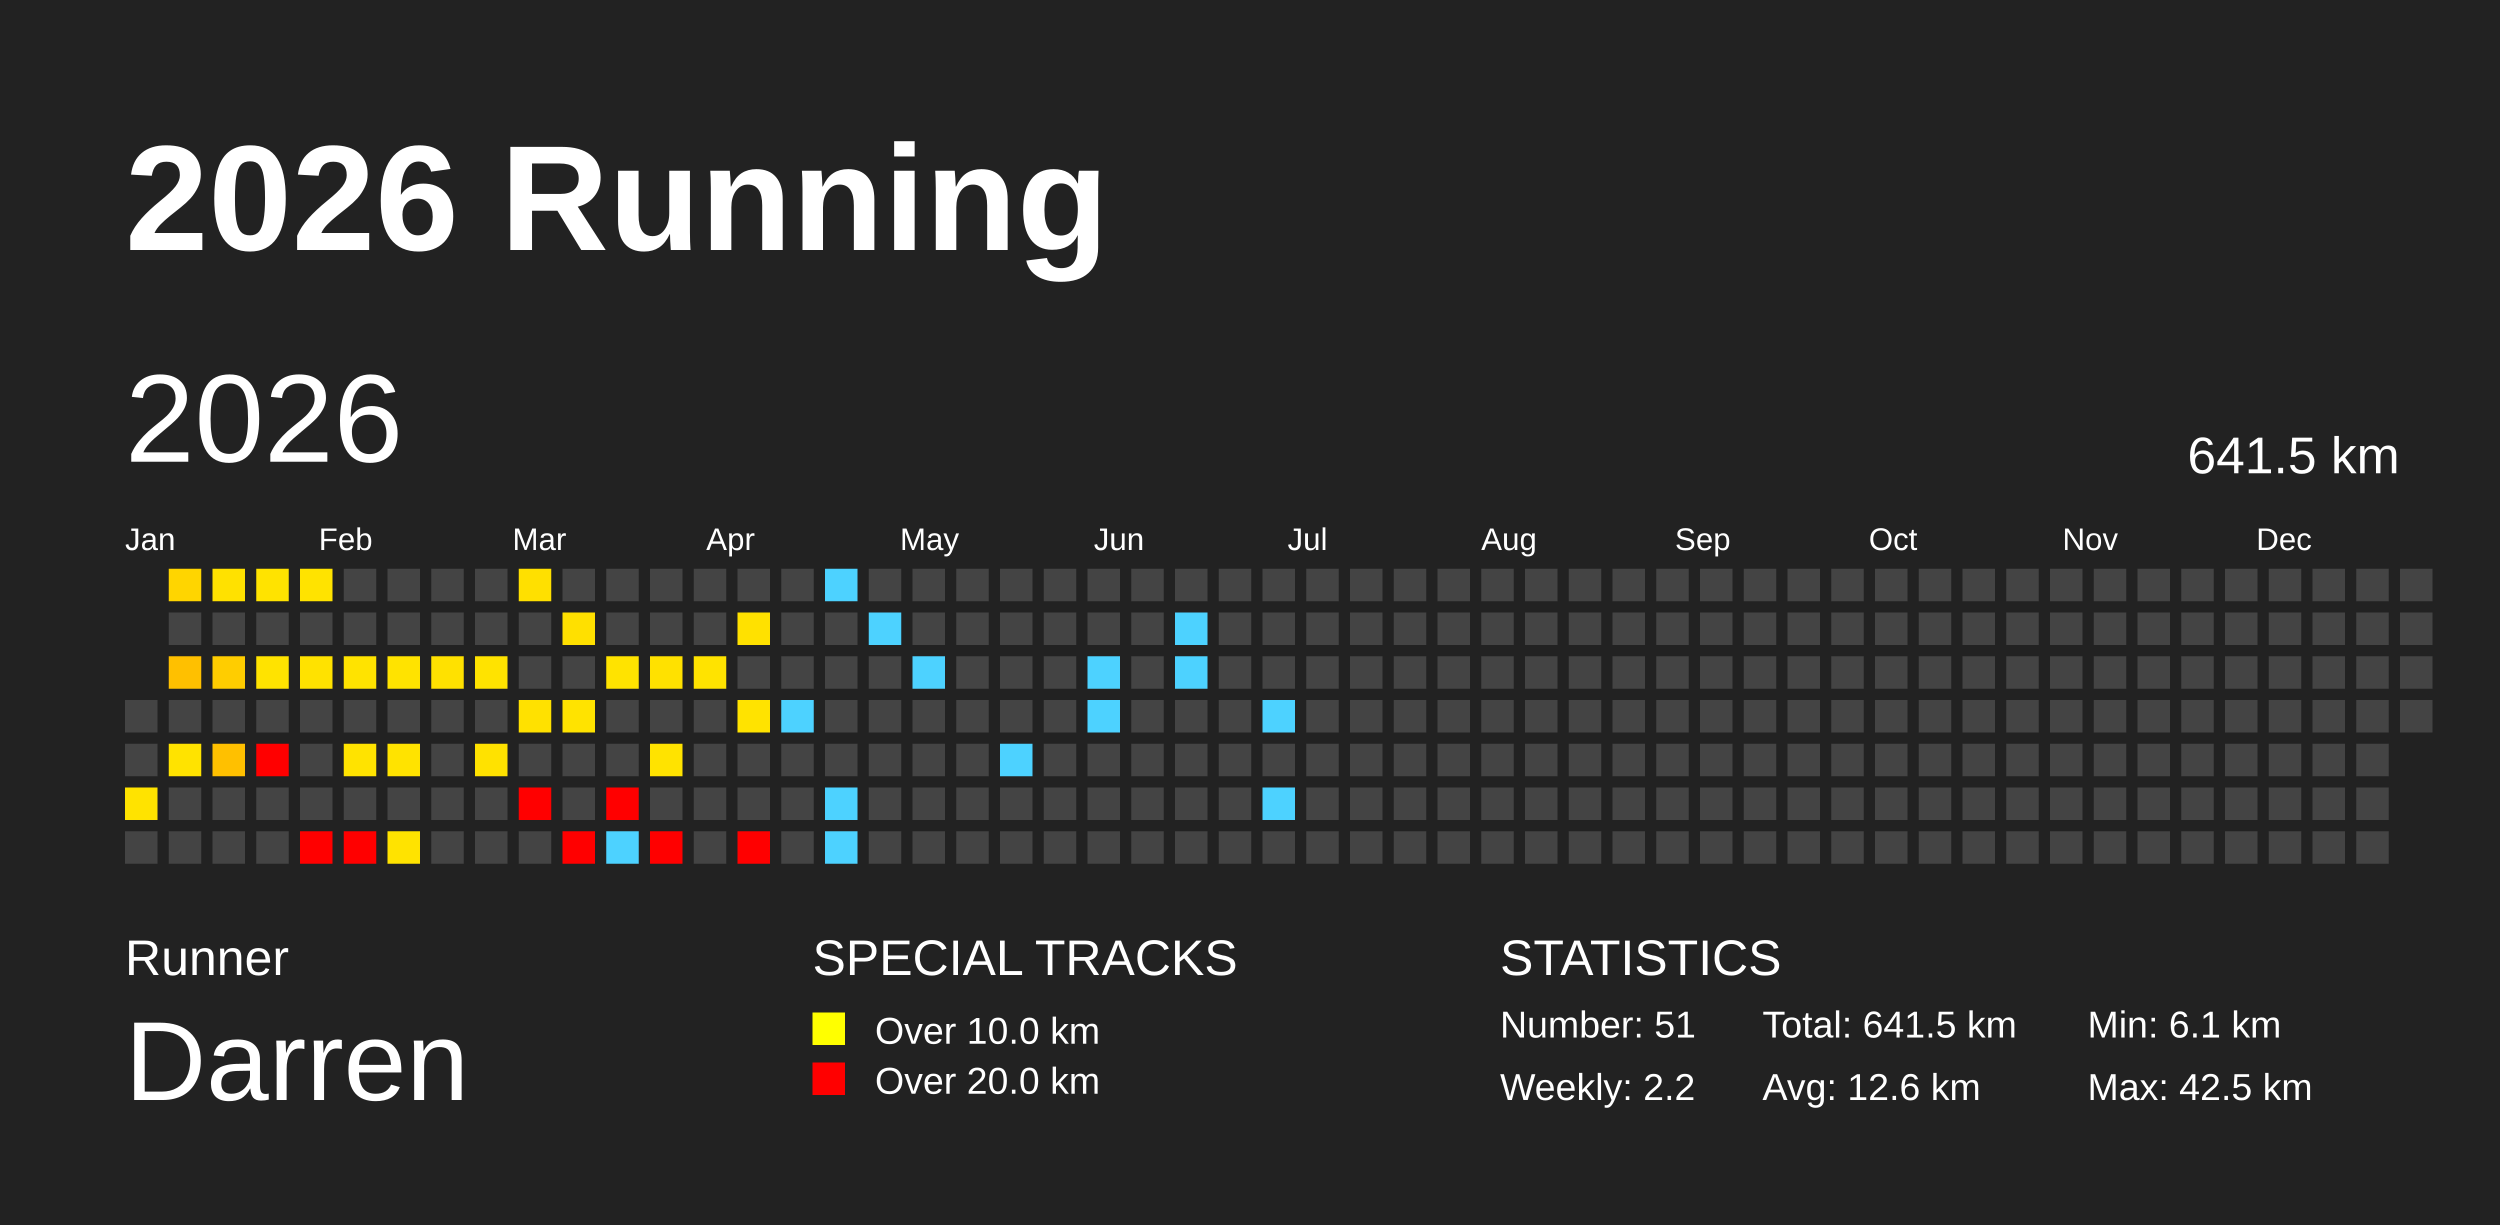
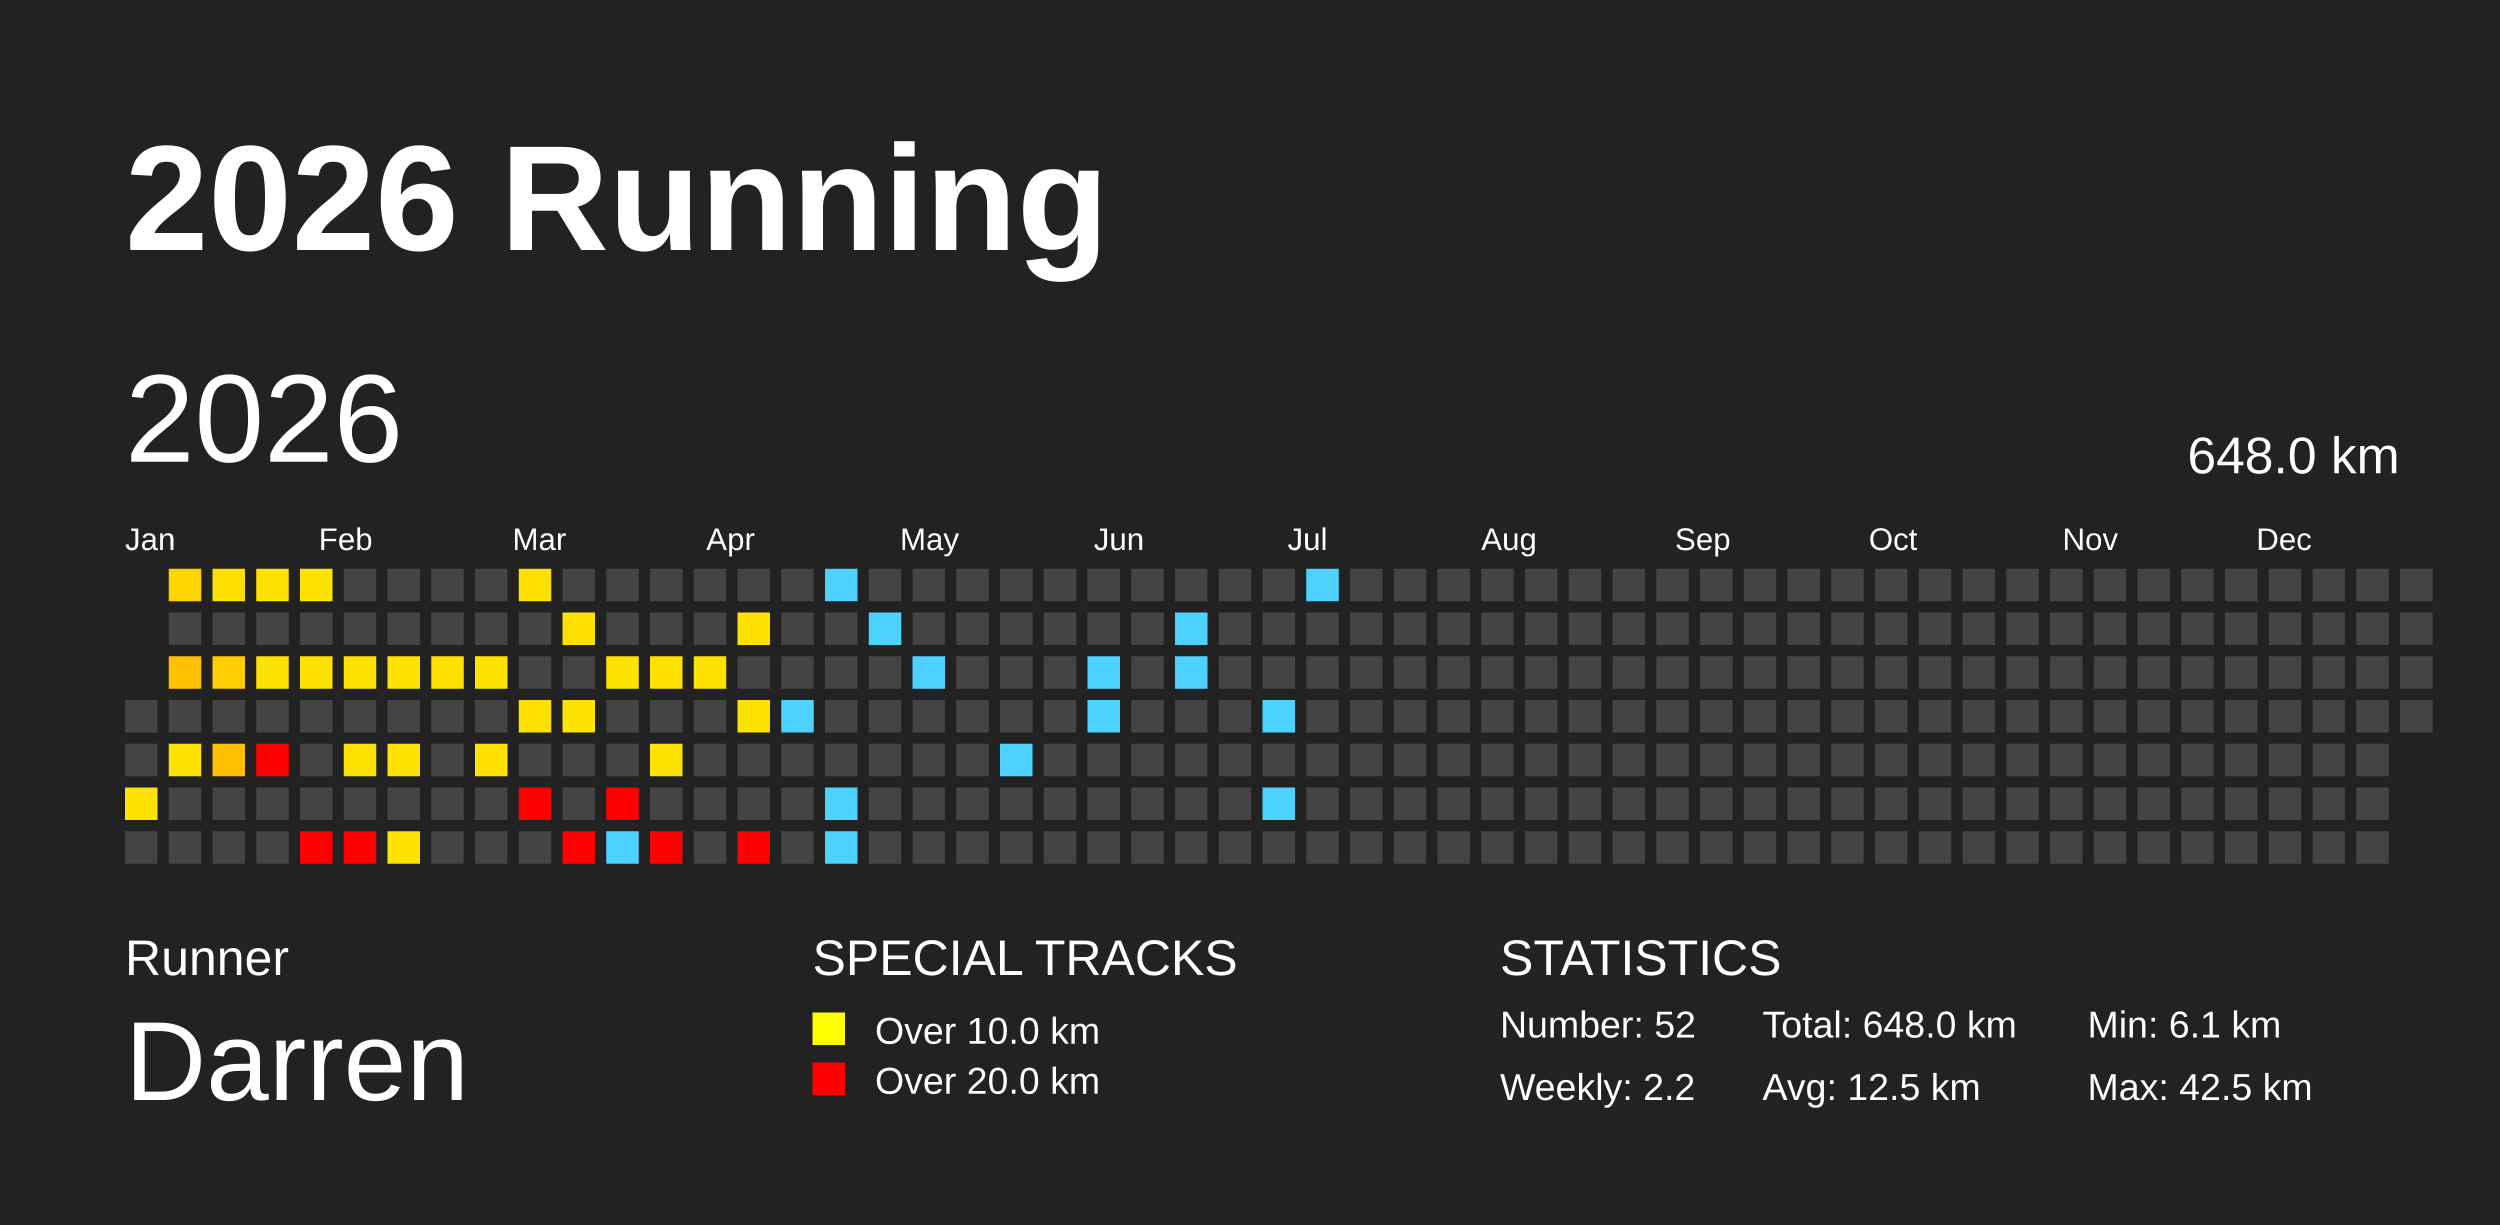
<svg xmlns="http://www.w3.org/2000/svg" baseProfile="full" height="98mm" version="1.1" viewBox="0,0,200,98" width="200mm">
  <defs />
  <rect fill="#222222" height="98" width="200" x="0" y="0" />
  <text fill="#FFFFFF" style="font-size:12px; font-family:Arial; font-weight:bold;" x="10" y="20">2026 Running</text>
  <text fill="#FFFFFF" style="font-size:4px; font-family:Arial" x="10" y="78">Runner</text>
  <text fill="#FFFFFF" style="font-size:9px; font-family:Arial" x="10" y="88">Darren</text>
  <text fill="#FFFFFF" style="font-size:4px; font-family:Arial" x="65" y="78">SPECIAL TRACKS</text>
  <rect fill="yellow" height="2.6" width="2.6" x="65" y="81" />
  <text fill="#FFFFFF" style="font-size:3px; font-family:Arial" x="70" y="83.5">Over 10.0 km</text>
  <rect fill="red" height="2.6" width="2.6" x="65" y="85" />
  <text fill="#FFFFFF" style="font-size:3px; font-family:Arial" x="70" y="87.5">Over 20.0 km</text>
  <text fill="#FFFFFF" style="font-size:4px; font-family:Arial" x="120" y="78">STATISTICS</text>
-   <text fill="#FFFFFF" style="font-size:3px; font-family:Arial" x="120" y="83">Number: 51</text>
+   <text fill="#FFFFFF" style="font-size:3px; font-family:Arial" x="120" y="83">Number: 52</text>
  <text fill="#FFFFFF" style="font-size:3px; font-family:Arial" x="120" y="88">Weekly: 2.2</text>
-   <text fill="#FFFFFF" style="font-size:3px; font-family:Arial" x="141" y="83">Total: 641.5 km</text>
-   <text fill="#FFFFFF" style="font-size:3px; font-family:Arial" x="141" y="88">Avg: 12.6 km</text>
+   <text fill="#FFFFFF" style="font-size:3px; font-family:Arial" x="141" y="83">Total: 648.0 km</text>
+   <text fill="#FFFFFF" style="font-size:3px; font-family:Arial" x="141" y="88">Avg: 12.5 km</text>
  <text fill="#FFFFFF" style="font-size:3px; font-family:Arial" x="167" y="83">Min: 6.1 km</text>
  <text fill="#FFFFFF" style="font-size:3px; font-family:Arial" x="167" y="88">Max: 42.5 km</text>
  <text dominant-baseline="hanging" fill="#FFFFFF" style="font-size:10.0px; font-family:Arial;" x="10" y="30">2026</text>
-   <text dominant-baseline="hanging" fill="#FFFFFF" style="font-size:4.125px; font-family:Arial;" x="175" y="35">641.5 km</text>
+   <text dominant-baseline="hanging" fill="#FFFFFF" style="font-size:4.125px; font-family:Arial;" x="175" y="35">648.0 km</text>
  <text fill="#FFFFFF" style="font-size:2.5px; font-family:Arial" x="10.0" y="44">Jan</text>
  <text fill="#FFFFFF" style="font-size:2.5px; font-family:Arial" x="25.5" y="44">Feb</text>
  <text fill="#FFFFFF" style="font-size:2.5px; font-family:Arial" x="41.0" y="44">Mar</text>
  <text fill="#FFFFFF" style="font-size:2.5px; font-family:Arial" x="56.5" y="44">Apr</text>
  <text fill="#FFFFFF" style="font-size:2.5px; font-family:Arial" x="72.0" y="44">May</text>
  <text fill="#FFFFFF" style="font-size:2.5px; font-family:Arial" x="87.5" y="44">Jun</text>
  <text fill="#FFFFFF" style="font-size:2.5px; font-family:Arial" x="103.0" y="44">Jul</text>
  <text fill="#FFFFFF" style="font-size:2.5px; font-family:Arial" x="118.5" y="44">Aug</text>
  <text fill="#FFFFFF" style="font-size:2.5px; font-family:Arial" x="134.0" y="44">Sep</text>
  <text fill="#FFFFFF" style="font-size:2.5px; font-family:Arial" x="149.5" y="44">Oct</text>
  <text fill="#FFFFFF" style="font-size:2.5px; font-family:Arial" x="165.0" y="44">Nov</text>
  <text fill="#FFFFFF" style="font-size:2.5px; font-family:Arial" x="180.5" y="44">Dec</text>
  <rect fill="#444444" height="2.6" width="2.6" x="10.0" y="56.0" />
  <rect fill="#444444" height="2.6" width="2.6" x="10.0" y="59.5" />
  <rect fill="#ffe300" height="2.6" width="2.6" x="10.0" y="63.0" />
  <rect fill="#444444" height="2.6" width="2.6" x="10.0" y="66.5" />
  <rect fill="#ffd500" height="2.6" width="2.6" x="13.5" y="45.5" />
  <rect fill="#444444" height="2.6" width="2.6" x="13.5" y="49.0" />
  <rect fill="#ffc000" height="2.6" width="2.6" x="13.5" y="52.5" />
  <rect fill="#444444" height="2.6" width="2.6" x="13.5" y="56.0" />
  <rect fill="#ffe300" height="2.6" width="2.6" x="13.5" y="59.5" />
  <rect fill="#444444" height="2.6" width="2.6" x="13.5" y="63.0" />
  <rect fill="#444444" height="2.6" width="2.6" x="13.5" y="66.5" />
  <rect fill="#ffe100" height="2.6" width="2.6" x="17.0" y="45.5" />
  <rect fill="#444444" height="2.6" width="2.6" x="17.0" y="49.0" />
  <rect fill="#ffcd00" height="2.6" width="2.6" x="17.0" y="52.5" />
  <rect fill="#444444" height="2.6" width="2.6" x="17.0" y="56.0" />
  <rect fill="#ffc000" height="2.6" width="2.6" x="17.0" y="59.5" />
  <rect fill="#444444" height="2.6" width="2.6" x="17.0" y="63.0" />
  <rect fill="#444444" height="2.6" width="2.6" x="17.0" y="66.5" />
  <rect fill="#ffe300" height="2.6" width="2.6" x="20.5" y="45.5" />
  <rect fill="#444444" height="2.6" width="2.6" x="20.5" y="49.0" />
  <rect fill="#ffe300" height="2.6" width="2.6" x="20.5" y="52.5" />
  <rect fill="#444444" height="2.6" width="2.6" x="20.5" y="56.0" />
  <rect fill="red" height="2.6" width="2.6" x="20.5" y="59.5" />
  <rect fill="#444444" height="2.6" width="2.6" x="20.5" y="63.0" />
  <rect fill="#444444" height="2.6" width="2.6" x="20.5" y="66.5" />
  <rect fill="#ffe300" height="2.6" width="2.6" x="24.0" y="45.5" />
  <rect fill="#444444" height="2.6" width="2.6" x="24.0" y="49.0" />
  <rect fill="#ffe200" height="2.6" width="2.6" x="24.0" y="52.5" />
  <rect fill="#444444" height="2.6" width="2.6" x="24.0" y="56.0" />
  <rect fill="#444444" height="2.6" width="2.6" x="24.0" y="59.5" />
  <rect fill="#444444" height="2.6" width="2.6" x="24.0" y="63.0" />
  <rect fill="red" height="2.6" width="2.6" x="24.0" y="66.5" />
  <rect fill="#444444" height="2.6" width="2.6" x="27.5" y="45.5" />
  <rect fill="#444444" height="2.6" width="2.6" x="27.5" y="49.0" />
  <rect fill="#ffe300" height="2.6" width="2.6" x="27.5" y="52.5" />
  <rect fill="#444444" height="2.6" width="2.6" x="27.5" y="56.0" />
  <rect fill="#ffe300" height="2.6" width="2.6" x="27.5" y="59.5" />
  <rect fill="#444444" height="2.6" width="2.6" x="27.5" y="63.0" />
  <rect fill="red" height="2.6" width="2.6" x="27.5" y="66.5" />
  <rect fill="#444444" height="2.6" width="2.6" x="31.0" y="45.5" />
  <rect fill="#444444" height="2.6" width="2.6" x="31.0" y="49.0" />
  <rect fill="#ffe300" height="2.6" width="2.6" x="31.0" y="52.5" />
  <rect fill="#444444" height="2.6" width="2.6" x="31.0" y="56.0" />
  <rect fill="#ffe300" height="2.6" width="2.6" x="31.0" y="59.5" />
  <rect fill="#444444" height="2.6" width="2.6" x="31.0" y="63.0" />
  <rect fill="#ffe300" height="2.6" width="2.6" x="31.0" y="66.5" />
  <rect fill="#444444" height="2.6" width="2.6" x="34.5" y="45.5" />
  <rect fill="#444444" height="2.6" width="2.6" x="34.5" y="49.0" />
  <rect fill="#ffe100" height="2.6" width="2.6" x="34.5" y="52.5" />
  <rect fill="#444444" height="2.6" width="2.6" x="34.5" y="56.0" />
  <rect fill="#444444" height="2.6" width="2.6" x="34.5" y="59.5" />
  <rect fill="#444444" height="2.6" width="2.6" x="34.5" y="63.0" />
  <rect fill="#444444" height="2.6" width="2.6" x="34.5" y="66.5" />
  <rect fill="#444444" height="2.6" width="2.6" x="38.0" y="45.5" />
  <rect fill="#444444" height="2.6" width="2.6" x="38.0" y="49.0" />
  <rect fill="#ffe300" height="2.6" width="2.6" x="38.0" y="52.5" />
  <rect fill="#444444" height="2.6" width="2.6" x="38.0" y="56.0" />
  <rect fill="#ffe200" height="2.6" width="2.6" x="38.0" y="59.5" />
  <rect fill="#444444" height="2.6" width="2.6" x="38.0" y="63.0" />
  <rect fill="#444444" height="2.6" width="2.6" x="38.0" y="66.5" />
  <rect fill="#ffe000" height="2.6" width="2.6" x="41.5" y="45.5" />
  <rect fill="#444444" height="2.6" width="2.6" x="41.5" y="49.0" />
  <rect fill="#444444" height="2.6" width="2.6" x="41.5" y="52.5" />
  <rect fill="#ffe100" height="2.6" width="2.6" x="41.5" y="56.0" />
  <rect fill="#444444" height="2.6" width="2.6" x="41.5" y="59.5" />
  <rect fill="red" height="2.6" width="2.6" x="41.5" y="63.0" />
  <rect fill="#444444" height="2.6" width="2.6" x="41.5" y="66.5" />
  <rect fill="#444444" height="2.6" width="2.6" x="45.0" y="45.5" />
  <rect fill="#ffe000" height="2.6" width="2.6" x="45.0" y="49.0" />
  <rect fill="#444444" height="2.6" width="2.6" x="45.0" y="52.5" />
  <rect fill="#ffe300" height="2.6" width="2.6" x="45.0" y="56.0" />
  <rect fill="#444444" height="2.6" width="2.6" x="45.0" y="59.5" />
  <rect fill="#444444" height="2.6" width="2.6" x="45.0" y="63.0" />
  <rect fill="red" height="2.6" width="2.6" x="45.0" y="66.5" />
  <rect fill="#444444" height="2.6" width="2.6" x="48.5" y="45.5" />
  <rect fill="#444444" height="2.6" width="2.6" x="48.5" y="49.0" />
  <rect fill="#ffe300" height="2.6" width="2.6" x="48.5" y="52.5" />
  <rect fill="#444444" height="2.6" width="2.6" x="48.5" y="56.0" />
  <rect fill="#444444" height="2.6" width="2.6" x="48.5" y="59.5" />
  <rect fill="red" height="2.6" width="2.6" x="48.5" y="63.0" />
  <rect fill="#4dd2ff" height="2.6" width="2.6" x="48.5" y="66.5" />
  <rect fill="#444444" height="2.6" width="2.6" x="52.0" y="45.5" />
  <rect fill="#444444" height="2.6" width="2.6" x="52.0" y="49.0" />
  <rect fill="#ffe100" height="2.6" width="2.6" x="52.0" y="52.5" />
  <rect fill="#444444" height="2.6" width="2.6" x="52.0" y="56.0" />
  <rect fill="#ffe300" height="2.6" width="2.6" x="52.0" y="59.5" />
  <rect fill="#444444" height="2.6" width="2.6" x="52.0" y="63.0" />
  <rect fill="red" height="2.6" width="2.6" x="52.0" y="66.5" />
  <rect fill="#444444" height="2.6" width="2.6" x="55.5" y="45.5" />
  <rect fill="#444444" height="2.6" width="2.6" x="55.5" y="49.0" />
  <rect fill="#ffe300" height="2.6" width="2.6" x="55.5" y="52.5" />
  <rect fill="#444444" height="2.6" width="2.6" x="55.5" y="56.0" />
  <rect fill="#444444" height="2.6" width="2.6" x="55.5" y="59.5" />
  <rect fill="#444444" height="2.6" width="2.6" x="55.5" y="63.0" />
  <rect fill="#444444" height="2.6" width="2.6" x="55.5" y="66.5" />
  <rect fill="#444444" height="2.6" width="2.6" x="59.0" y="45.5" />
  <rect fill="#ffe100" height="2.6" width="2.6" x="59.0" y="49.0" />
  <rect fill="#444444" height="2.6" width="2.6" x="59.0" y="52.5" />
  <rect fill="#ffe300" height="2.6" width="2.6" x="59.0" y="56.0" />
  <rect fill="#444444" height="2.6" width="2.6" x="59.0" y="59.5" />
  <rect fill="#444444" height="2.6" width="2.6" x="59.0" y="63.0" />
  <rect fill="red" height="2.6" width="2.6" x="59.0" y="66.5" />
  <rect fill="#444444" height="2.6" width="2.6" x="62.5" y="45.5" />
  <rect fill="#444444" height="2.6" width="2.6" x="62.5" y="49.0" />
  <rect fill="#444444" height="2.6" width="2.6" x="62.5" y="52.5" />
  <rect fill="#4dd2ff" height="2.6" width="2.6" x="62.5" y="56.0" />
  <rect fill="#444444" height="2.6" width="2.6" x="62.5" y="59.5" />
  <rect fill="#444444" height="2.6" width="2.6" x="62.5" y="63.0" />
  <rect fill="#444444" height="2.6" width="2.6" x="62.5" y="66.5" />
  <rect fill="#4dd2ff" height="2.6" width="2.6" x="66.0" y="45.5" />
  <rect fill="#444444" height="2.6" width="2.6" x="66.0" y="49.0" />
  <rect fill="#444444" height="2.6" width="2.6" x="66.0" y="52.5" />
  <rect fill="#444444" height="2.6" width="2.6" x="66.0" y="56.0" />
  <rect fill="#444444" height="2.6" width="2.6" x="66.0" y="59.5" />
  <rect fill="#4dd2ff" height="2.6" width="2.6" x="66.0" y="63.0" />
  <rect fill="#4dd2ff" height="2.6" width="2.6" x="66.0" y="66.5" />
  <rect fill="#444444" height="2.6" width="2.6" x="69.5" y="45.5" />
  <rect fill="#4dd2ff" height="2.6" width="2.6" x="69.5" y="49.0" />
  <rect fill="#444444" height="2.6" width="2.6" x="69.5" y="52.5" />
  <rect fill="#444444" height="2.6" width="2.6" x="69.5" y="56.0" />
  <rect fill="#444444" height="2.6" width="2.6" x="69.5" y="59.5" />
  <rect fill="#444444" height="2.6" width="2.6" x="69.5" y="63.0" />
  <rect fill="#444444" height="2.6" width="2.6" x="69.5" y="66.5" />
  <rect fill="#444444" height="2.6" width="2.6" x="73.0" y="45.5" />
  <rect fill="#444444" height="2.6" width="2.6" x="73.0" y="49.0" />
  <rect fill="#4dd2ff" height="2.6" width="2.6" x="73.0" y="52.5" />
  <rect fill="#444444" height="2.6" width="2.6" x="73.0" y="56.0" />
  <rect fill="#444444" height="2.6" width="2.6" x="73.0" y="59.5" />
  <rect fill="#444444" height="2.6" width="2.6" x="73.0" y="63.0" />
  <rect fill="#444444" height="2.6" width="2.6" x="73.0" y="66.5" />
  <rect fill="#444444" height="2.6" width="2.6" x="76.5" y="45.5" />
  <rect fill="#444444" height="2.6" width="2.6" x="76.5" y="49.0" />
  <rect fill="#444444" height="2.6" width="2.6" x="76.5" y="52.5" />
  <rect fill="#444444" height="2.6" width="2.6" x="76.5" y="56.0" />
  <rect fill="#444444" height="2.6" width="2.6" x="76.5" y="59.5" />
  <rect fill="#444444" height="2.6" width="2.6" x="76.5" y="63.0" />
  <rect fill="#444444" height="2.6" width="2.6" x="76.5" y="66.5" />
  <rect fill="#444444" height="2.6" width="2.6" x="80.0" y="45.5" />
  <rect fill="#444444" height="2.6" width="2.6" x="80.0" y="49.0" />
  <rect fill="#444444" height="2.6" width="2.6" x="80.0" y="52.5" />
  <rect fill="#444444" height="2.6" width="2.6" x="80.0" y="56.0" />
  <rect fill="#4dd2ff" height="2.6" width="2.6" x="80.0" y="59.5" />
  <rect fill="#444444" height="2.6" width="2.6" x="80.0" y="63.0" />
  <rect fill="#444444" height="2.6" width="2.6" x="80.0" y="66.5" />
  <rect fill="#444444" height="2.6" width="2.6" x="83.5" y="45.5" />
  <rect fill="#444444" height="2.6" width="2.6" x="83.5" y="49.0" />
  <rect fill="#444444" height="2.6" width="2.6" x="83.5" y="52.5" />
  <rect fill="#444444" height="2.6" width="2.6" x="83.5" y="56.0" />
  <rect fill="#444444" height="2.6" width="2.6" x="83.5" y="59.5" />
  <rect fill="#444444" height="2.6" width="2.6" x="83.5" y="63.0" />
  <rect fill="#444444" height="2.6" width="2.6" x="83.5" y="66.5" />
  <rect fill="#444444" height="2.6" width="2.6" x="87.0" y="45.5" />
  <rect fill="#444444" height="2.6" width="2.6" x="87.0" y="49.0" />
  <rect fill="#4dd2ff" height="2.6" width="2.6" x="87.0" y="52.5" />
  <rect fill="#4dd2ff" height="2.6" width="2.6" x="87.0" y="56.0" />
  <rect fill="#444444" height="2.6" width="2.6" x="87.0" y="59.5" />
  <rect fill="#444444" height="2.6" width="2.6" x="87.0" y="63.0" />
  <rect fill="#444444" height="2.6" width="2.6" x="87.0" y="66.5" />
  <rect fill="#444444" height="2.6" width="2.6" x="90.5" y="45.5" />
  <rect fill="#444444" height="2.6" width="2.6" x="90.5" y="49.0" />
  <rect fill="#444444" height="2.6" width="2.6" x="90.5" y="52.5" />
  <rect fill="#444444" height="2.6" width="2.6" x="90.5" y="56.0" />
  <rect fill="#444444" height="2.6" width="2.6" x="90.5" y="59.5" />
  <rect fill="#444444" height="2.6" width="2.6" x="90.5" y="63.0" />
  <rect fill="#444444" height="2.6" width="2.6" x="90.5" y="66.5" />
  <rect fill="#444444" height="2.6" width="2.6" x="94.0" y="45.5" />
  <rect fill="#4dd2ff" height="2.6" width="2.6" x="94.0" y="49.0" />
  <rect fill="#4dd2ff" height="2.6" width="2.6" x="94.0" y="52.5" />
  <rect fill="#444444" height="2.6" width="2.6" x="94.0" y="56.0" />
  <rect fill="#444444" height="2.6" width="2.6" x="94.0" y="59.5" />
  <rect fill="#444444" height="2.6" width="2.6" x="94.0" y="63.0" />
  <rect fill="#444444" height="2.6" width="2.6" x="94.0" y="66.5" />
  <rect fill="#444444" height="2.6" width="2.6" x="97.5" y="45.5" />
  <rect fill="#444444" height="2.6" width="2.6" x="97.5" y="49.0" />
  <rect fill="#444444" height="2.6" width="2.6" x="97.5" y="52.5" />
  <rect fill="#444444" height="2.6" width="2.6" x="97.5" y="56.0" />
  <rect fill="#444444" height="2.6" width="2.6" x="97.5" y="59.5" />
  <rect fill="#444444" height="2.6" width="2.6" x="97.5" y="63.0" />
  <rect fill="#444444" height="2.6" width="2.6" x="97.5" y="66.5" />
  <rect fill="#444444" height="2.6" width="2.6" x="101.0" y="45.5" />
  <rect fill="#444444" height="2.6" width="2.6" x="101.0" y="49.0" />
  <rect fill="#444444" height="2.6" width="2.6" x="101.0" y="52.5" />
  <rect fill="#4dd2ff" height="2.6" width="2.6" x="101.0" y="56.0" />
  <rect fill="#444444" height="2.6" width="2.6" x="101.0" y="59.5" />
  <rect fill="#4dd2ff" height="2.6" width="2.6" x="101.0" y="63.0" />
  <rect fill="#444444" height="2.6" width="2.6" x="101.0" y="66.5" />
-   <rect fill="#444444" height="2.6" width="2.6" x="104.5" y="45.5" />
+   <rect fill="#4dd2ff" height="2.6" width="2.6" x="104.5" y="45.5" />
  <rect fill="#444444" height="2.6" width="2.6" x="104.5" y="49.0" />
  <rect fill="#444444" height="2.6" width="2.6" x="104.5" y="52.5" />
  <rect fill="#444444" height="2.6" width="2.6" x="104.5" y="56.0" />
  <rect fill="#444444" height="2.6" width="2.6" x="104.5" y="59.5" />
  <rect fill="#444444" height="2.6" width="2.6" x="104.5" y="63.0" />
  <rect fill="#444444" height="2.6" width="2.6" x="104.5" y="66.5" />
  <rect fill="#444444" height="2.6" width="2.6" x="108.0" y="45.5" />
  <rect fill="#444444" height="2.6" width="2.6" x="108.0" y="49.0" />
  <rect fill="#444444" height="2.6" width="2.6" x="108.0" y="52.5" />
  <rect fill="#444444" height="2.6" width="2.6" x="108.0" y="56.0" />
  <rect fill="#444444" height="2.6" width="2.6" x="108.0" y="59.5" />
  <rect fill="#444444" height="2.6" width="2.6" x="108.0" y="63.0" />
  <rect fill="#444444" height="2.6" width="2.6" x="108.0" y="66.5" />
  <rect fill="#444444" height="2.6" width="2.6" x="111.5" y="45.5" />
  <rect fill="#444444" height="2.6" width="2.6" x="111.5" y="49.0" />
  <rect fill="#444444" height="2.6" width="2.6" x="111.5" y="52.5" />
  <rect fill="#444444" height="2.6" width="2.6" x="111.5" y="56.0" />
  <rect fill="#444444" height="2.6" width="2.6" x="111.5" y="59.5" />
  <rect fill="#444444" height="2.6" width="2.6" x="111.5" y="63.0" />
  <rect fill="#444444" height="2.6" width="2.6" x="111.5" y="66.5" />
  <rect fill="#444444" height="2.6" width="2.6" x="115.0" y="45.5" />
  <rect fill="#444444" height="2.6" width="2.6" x="115.0" y="49.0" />
  <rect fill="#444444" height="2.6" width="2.6" x="115.0" y="52.5" />
  <rect fill="#444444" height="2.6" width="2.6" x="115.0" y="56.0" />
  <rect fill="#444444" height="2.6" width="2.6" x="115.0" y="59.5" />
  <rect fill="#444444" height="2.6" width="2.6" x="115.0" y="63.0" />
  <rect fill="#444444" height="2.6" width="2.6" x="115.0" y="66.5" />
  <rect fill="#444444" height="2.6" width="2.6" x="118.5" y="45.5" />
  <rect fill="#444444" height="2.6" width="2.6" x="118.5" y="49.0" />
  <rect fill="#444444" height="2.6" width="2.6" x="118.5" y="52.5" />
  <rect fill="#444444" height="2.6" width="2.6" x="118.5" y="56.0" />
  <rect fill="#444444" height="2.6" width="2.6" x="118.5" y="59.5" />
  <rect fill="#444444" height="2.6" width="2.6" x="118.5" y="63.0" />
  <rect fill="#444444" height="2.6" width="2.6" x="118.5" y="66.5" />
  <rect fill="#444444" height="2.6" width="2.6" x="122.0" y="45.5" />
  <rect fill="#444444" height="2.6" width="2.6" x="122.0" y="49.0" />
  <rect fill="#444444" height="2.6" width="2.6" x="122.0" y="52.5" />
  <rect fill="#444444" height="2.6" width="2.6" x="122.0" y="56.0" />
  <rect fill="#444444" height="2.6" width="2.6" x="122.0" y="59.5" />
  <rect fill="#444444" height="2.6" width="2.6" x="122.0" y="63.0" />
  <rect fill="#444444" height="2.6" width="2.6" x="122.0" y="66.5" />
  <rect fill="#444444" height="2.6" width="2.6" x="125.5" y="45.5" />
  <rect fill="#444444" height="2.6" width="2.6" x="125.5" y="49.0" />
  <rect fill="#444444" height="2.6" width="2.6" x="125.5" y="52.5" />
  <rect fill="#444444" height="2.6" width="2.6" x="125.5" y="56.0" />
  <rect fill="#444444" height="2.6" width="2.6" x="125.5" y="59.5" />
  <rect fill="#444444" height="2.6" width="2.6" x="125.5" y="63.0" />
  <rect fill="#444444" height="2.6" width="2.6" x="125.5" y="66.5" />
  <rect fill="#444444" height="2.6" width="2.6" x="129.0" y="45.5" />
  <rect fill="#444444" height="2.6" width="2.6" x="129.0" y="49.0" />
  <rect fill="#444444" height="2.6" width="2.6" x="129.0" y="52.5" />
  <rect fill="#444444" height="2.6" width="2.6" x="129.0" y="56.0" />
  <rect fill="#444444" height="2.6" width="2.6" x="129.0" y="59.5" />
  <rect fill="#444444" height="2.6" width="2.6" x="129.0" y="63.0" />
  <rect fill="#444444" height="2.6" width="2.6" x="129.0" y="66.5" />
  <rect fill="#444444" height="2.6" width="2.6" x="132.5" y="45.5" />
  <rect fill="#444444" height="2.6" width="2.6" x="132.5" y="49.0" />
  <rect fill="#444444" height="2.6" width="2.6" x="132.5" y="52.5" />
  <rect fill="#444444" height="2.6" width="2.6" x="132.5" y="56.0" />
  <rect fill="#444444" height="2.6" width="2.6" x="132.5" y="59.5" />
  <rect fill="#444444" height="2.6" width="2.6" x="132.5" y="63.0" />
  <rect fill="#444444" height="2.6" width="2.6" x="132.5" y="66.5" />
  <rect fill="#444444" height="2.6" width="2.6" x="136.0" y="45.5" />
  <rect fill="#444444" height="2.6" width="2.6" x="136.0" y="49.0" />
  <rect fill="#444444" height="2.6" width="2.6" x="136.0" y="52.5" />
  <rect fill="#444444" height="2.6" width="2.6" x="136.0" y="56.0" />
  <rect fill="#444444" height="2.6" width="2.6" x="136.0" y="59.5" />
  <rect fill="#444444" height="2.6" width="2.6" x="136.0" y="63.0" />
  <rect fill="#444444" height="2.6" width="2.6" x="136.0" y="66.5" />
  <rect fill="#444444" height="2.6" width="2.6" x="139.5" y="45.5" />
  <rect fill="#444444" height="2.6" width="2.6" x="139.5" y="49.0" />
  <rect fill="#444444" height="2.6" width="2.6" x="139.5" y="52.5" />
  <rect fill="#444444" height="2.6" width="2.6" x="139.5" y="56.0" />
  <rect fill="#444444" height="2.6" width="2.6" x="139.5" y="59.5" />
  <rect fill="#444444" height="2.6" width="2.6" x="139.5" y="63.0" />
  <rect fill="#444444" height="2.6" width="2.6" x="139.5" y="66.5" />
  <rect fill="#444444" height="2.6" width="2.6" x="143.0" y="45.5" />
  <rect fill="#444444" height="2.6" width="2.6" x="143.0" y="49.0" />
  <rect fill="#444444" height="2.6" width="2.6" x="143.0" y="52.5" />
  <rect fill="#444444" height="2.6" width="2.6" x="143.0" y="56.0" />
  <rect fill="#444444" height="2.6" width="2.6" x="143.0" y="59.5" />
  <rect fill="#444444" height="2.6" width="2.6" x="143.0" y="63.0" />
  <rect fill="#444444" height="2.6" width="2.6" x="143.0" y="66.5" />
  <rect fill="#444444" height="2.6" width="2.6" x="146.5" y="45.5" />
  <rect fill="#444444" height="2.6" width="2.6" x="146.5" y="49.0" />
  <rect fill="#444444" height="2.6" width="2.6" x="146.5" y="52.5" />
  <rect fill="#444444" height="2.6" width="2.6" x="146.5" y="56.0" />
  <rect fill="#444444" height="2.6" width="2.6" x="146.5" y="59.5" />
  <rect fill="#444444" height="2.6" width="2.6" x="146.5" y="63.0" />
  <rect fill="#444444" height="2.6" width="2.6" x="146.5" y="66.5" />
  <rect fill="#444444" height="2.6" width="2.6" x="150.0" y="45.5" />
  <rect fill="#444444" height="2.6" width="2.6" x="150.0" y="49.0" />
  <rect fill="#444444" height="2.6" width="2.6" x="150.0" y="52.5" />
  <rect fill="#444444" height="2.6" width="2.6" x="150.0" y="56.0" />
  <rect fill="#444444" height="2.6" width="2.6" x="150.0" y="59.5" />
  <rect fill="#444444" height="2.6" width="2.6" x="150.0" y="63.0" />
  <rect fill="#444444" height="2.6" width="2.6" x="150.0" y="66.5" />
  <rect fill="#444444" height="2.6" width="2.6" x="153.5" y="45.5" />
  <rect fill="#444444" height="2.6" width="2.6" x="153.5" y="49.0" />
  <rect fill="#444444" height="2.6" width="2.6" x="153.5" y="52.5" />
  <rect fill="#444444" height="2.6" width="2.6" x="153.5" y="56.0" />
  <rect fill="#444444" height="2.6" width="2.6" x="153.5" y="59.5" />
  <rect fill="#444444" height="2.6" width="2.6" x="153.5" y="63.0" />
  <rect fill="#444444" height="2.6" width="2.6" x="153.5" y="66.5" />
  <rect fill="#444444" height="2.6" width="2.6" x="157.0" y="45.5" />
  <rect fill="#444444" height="2.6" width="2.6" x="157.0" y="49.0" />
  <rect fill="#444444" height="2.6" width="2.6" x="157.0" y="52.5" />
  <rect fill="#444444" height="2.6" width="2.6" x="157.0" y="56.0" />
  <rect fill="#444444" height="2.6" width="2.6" x="157.0" y="59.5" />
  <rect fill="#444444" height="2.6" width="2.6" x="157.0" y="63.0" />
  <rect fill="#444444" height="2.6" width="2.6" x="157.0" y="66.5" />
  <rect fill="#444444" height="2.6" width="2.6" x="160.5" y="45.5" />
  <rect fill="#444444" height="2.6" width="2.6" x="160.5" y="49.0" />
  <rect fill="#444444" height="2.6" width="2.6" x="160.5" y="52.5" />
  <rect fill="#444444" height="2.6" width="2.6" x="160.5" y="56.0" />
  <rect fill="#444444" height="2.6" width="2.6" x="160.5" y="59.5" />
  <rect fill="#444444" height="2.6" width="2.6" x="160.5" y="63.0" />
  <rect fill="#444444" height="2.6" width="2.6" x="160.5" y="66.5" />
  <rect fill="#444444" height="2.6" width="2.6" x="164.0" y="45.5" />
  <rect fill="#444444" height="2.6" width="2.6" x="164.0" y="49.0" />
  <rect fill="#444444" height="2.6" width="2.6" x="164.0" y="52.5" />
  <rect fill="#444444" height="2.6" width="2.6" x="164.0" y="56.0" />
  <rect fill="#444444" height="2.6" width="2.6" x="164.0" y="59.5" />
  <rect fill="#444444" height="2.6" width="2.6" x="164.0" y="63.0" />
  <rect fill="#444444" height="2.6" width="2.6" x="164.0" y="66.5" />
  <rect fill="#444444" height="2.6" width="2.6" x="167.5" y="45.5" />
  <rect fill="#444444" height="2.6" width="2.6" x="167.5" y="49.0" />
  <rect fill="#444444" height="2.6" width="2.6" x="167.5" y="52.5" />
  <rect fill="#444444" height="2.6" width="2.6" x="167.5" y="56.0" />
  <rect fill="#444444" height="2.6" width="2.6" x="167.5" y="59.5" />
  <rect fill="#444444" height="2.6" width="2.6" x="167.5" y="63.0" />
  <rect fill="#444444" height="2.6" width="2.6" x="167.5" y="66.5" />
  <rect fill="#444444" height="2.6" width="2.6" x="171.0" y="45.5" />
  <rect fill="#444444" height="2.6" width="2.6" x="171.0" y="49.0" />
  <rect fill="#444444" height="2.6" width="2.6" x="171.0" y="52.5" />
  <rect fill="#444444" height="2.6" width="2.6" x="171.0" y="56.0" />
  <rect fill="#444444" height="2.6" width="2.6" x="171.0" y="59.5" />
  <rect fill="#444444" height="2.6" width="2.6" x="171.0" y="63.0" />
  <rect fill="#444444" height="2.6" width="2.6" x="171.0" y="66.5" />
  <rect fill="#444444" height="2.6" width="2.6" x="174.5" y="45.5" />
  <rect fill="#444444" height="2.6" width="2.6" x="174.5" y="49.0" />
  <rect fill="#444444" height="2.6" width="2.6" x="174.5" y="52.5" />
  <rect fill="#444444" height="2.6" width="2.6" x="174.5" y="56.0" />
  <rect fill="#444444" height="2.6" width="2.6" x="174.5" y="59.5" />
  <rect fill="#444444" height="2.6" width="2.6" x="174.5" y="63.0" />
  <rect fill="#444444" height="2.6" width="2.6" x="174.5" y="66.5" />
  <rect fill="#444444" height="2.6" width="2.6" x="178.0" y="45.5" />
  <rect fill="#444444" height="2.6" width="2.6" x="178.0" y="49.0" />
  <rect fill="#444444" height="2.6" width="2.6" x="178.0" y="52.5" />
  <rect fill="#444444" height="2.6" width="2.6" x="178.0" y="56.0" />
  <rect fill="#444444" height="2.6" width="2.6" x="178.0" y="59.5" />
  <rect fill="#444444" height="2.6" width="2.6" x="178.0" y="63.0" />
  <rect fill="#444444" height="2.6" width="2.6" x="178.0" y="66.5" />
  <rect fill="#444444" height="2.6" width="2.6" x="181.5" y="45.5" />
  <rect fill="#444444" height="2.6" width="2.6" x="181.5" y="49.0" />
  <rect fill="#444444" height="2.6" width="2.6" x="181.5" y="52.5" />
  <rect fill="#444444" height="2.6" width="2.6" x="181.5" y="56.0" />
  <rect fill="#444444" height="2.6" width="2.6" x="181.5" y="59.5" />
  <rect fill="#444444" height="2.6" width="2.6" x="181.5" y="63.0" />
  <rect fill="#444444" height="2.6" width="2.6" x="181.5" y="66.5" />
  <rect fill="#444444" height="2.6" width="2.6" x="185.0" y="45.5" />
  <rect fill="#444444" height="2.6" width="2.6" x="185.0" y="49.0" />
  <rect fill="#444444" height="2.6" width="2.6" x="185.0" y="52.5" />
  <rect fill="#444444" height="2.6" width="2.6" x="185.0" y="56.0" />
  <rect fill="#444444" height="2.6" width="2.6" x="185.0" y="59.5" />
  <rect fill="#444444" height="2.6" width="2.6" x="185.0" y="63.0" />
  <rect fill="#444444" height="2.6" width="2.6" x="185.0" y="66.5" />
  <rect fill="#444444" height="2.6" width="2.6" x="188.5" y="45.5" />
  <rect fill="#444444" height="2.6" width="2.6" x="188.5" y="49.0" />
  <rect fill="#444444" height="2.6" width="2.6" x="188.5" y="52.5" />
  <rect fill="#444444" height="2.6" width="2.6" x="188.5" y="56.0" />
  <rect fill="#444444" height="2.6" width="2.6" x="188.5" y="59.5" />
  <rect fill="#444444" height="2.6" width="2.6" x="188.5" y="63.0" />
  <rect fill="#444444" height="2.6" width="2.6" x="188.5" y="66.5" />
  <rect fill="#444444" height="2.6" width="2.6" x="192.0" y="45.5" />
  <rect fill="#444444" height="2.6" width="2.6" x="192.0" y="49.0" />
  <rect fill="#444444" height="2.6" width="2.6" x="192.0" y="52.5" />
  <rect fill="#444444" height="2.6" width="2.6" x="192.0" y="56.0" />
</svg>
